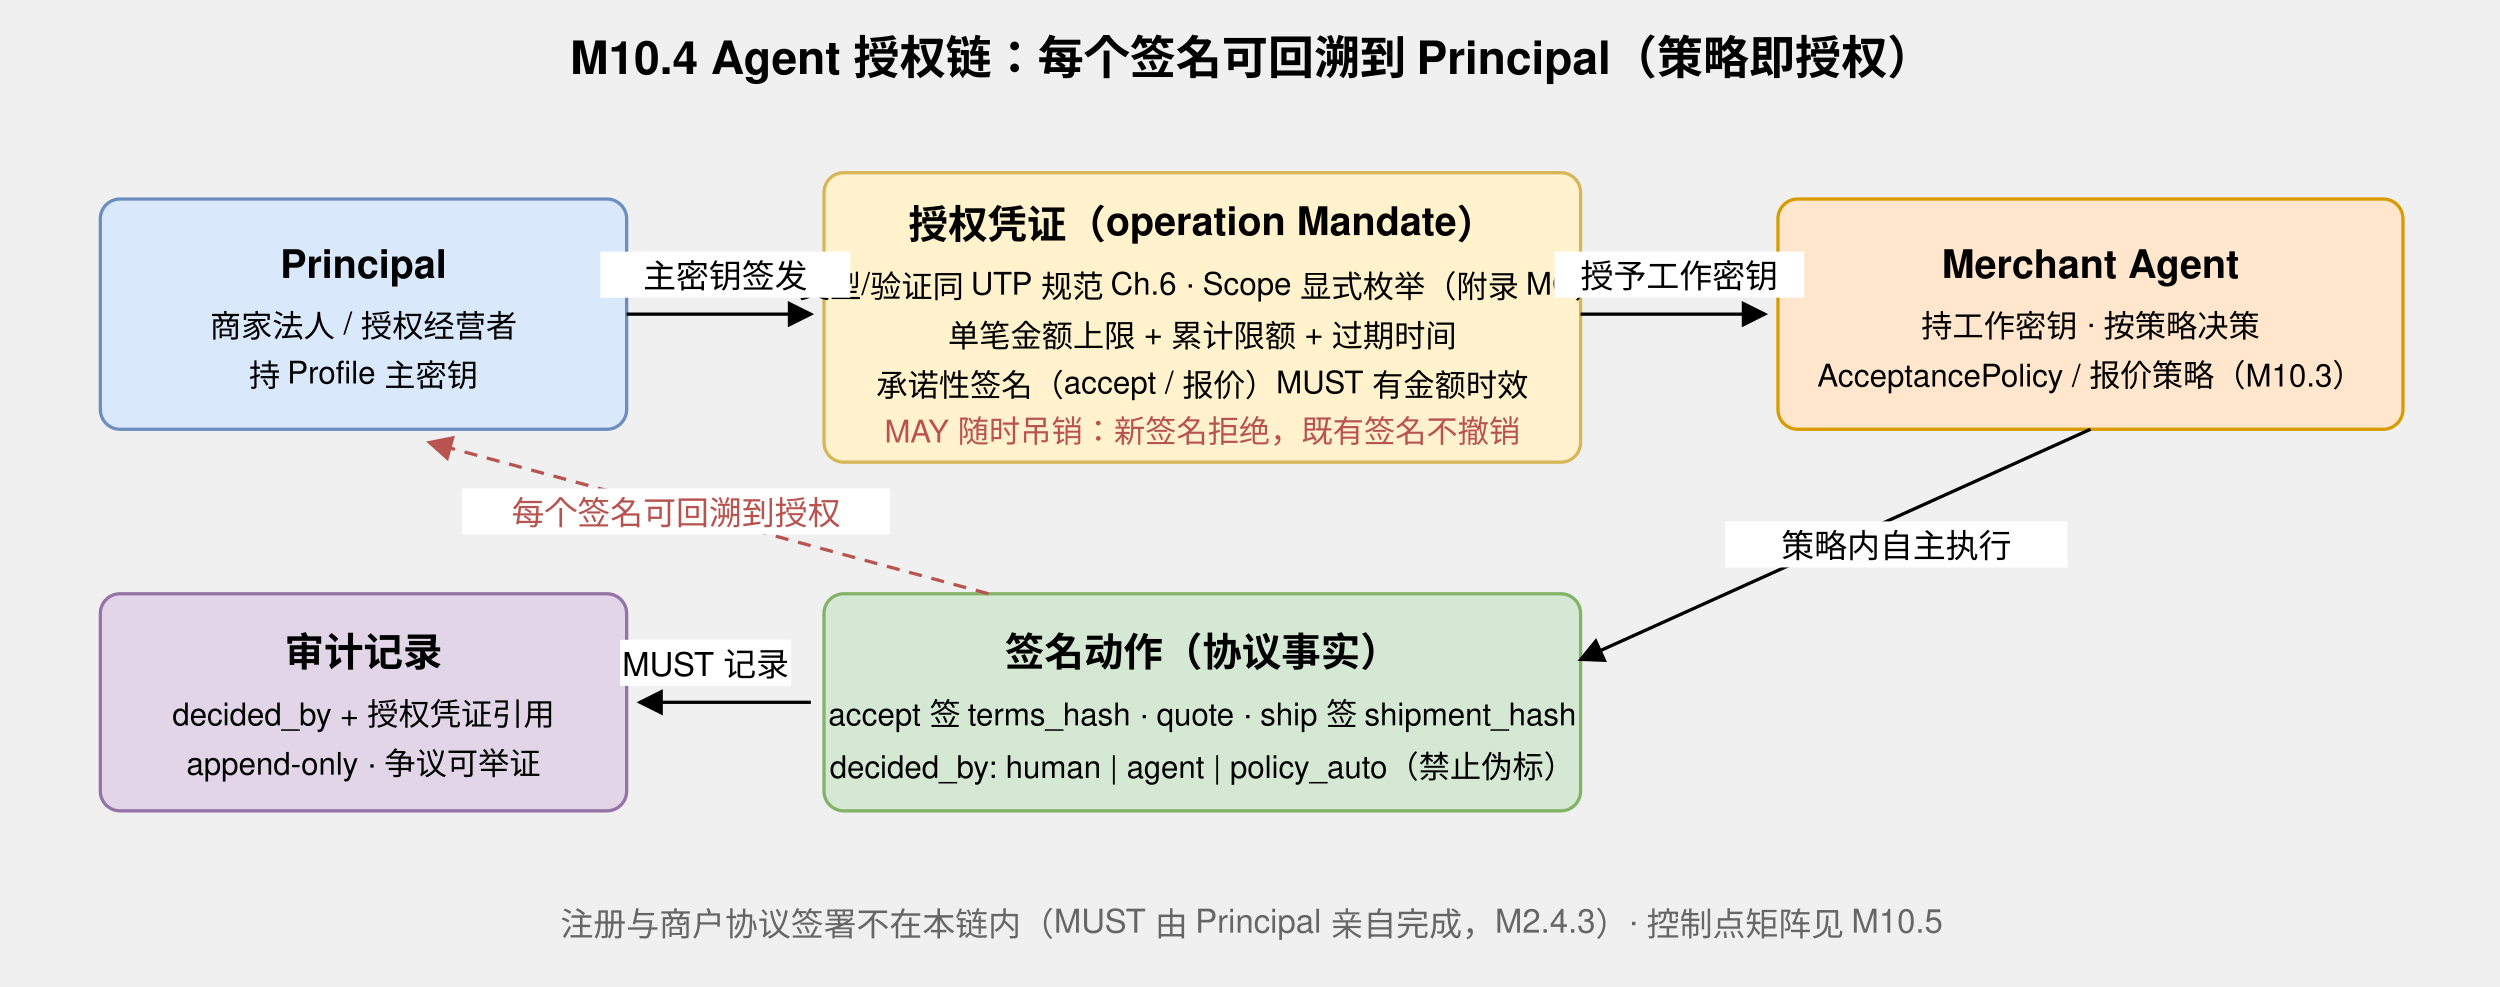
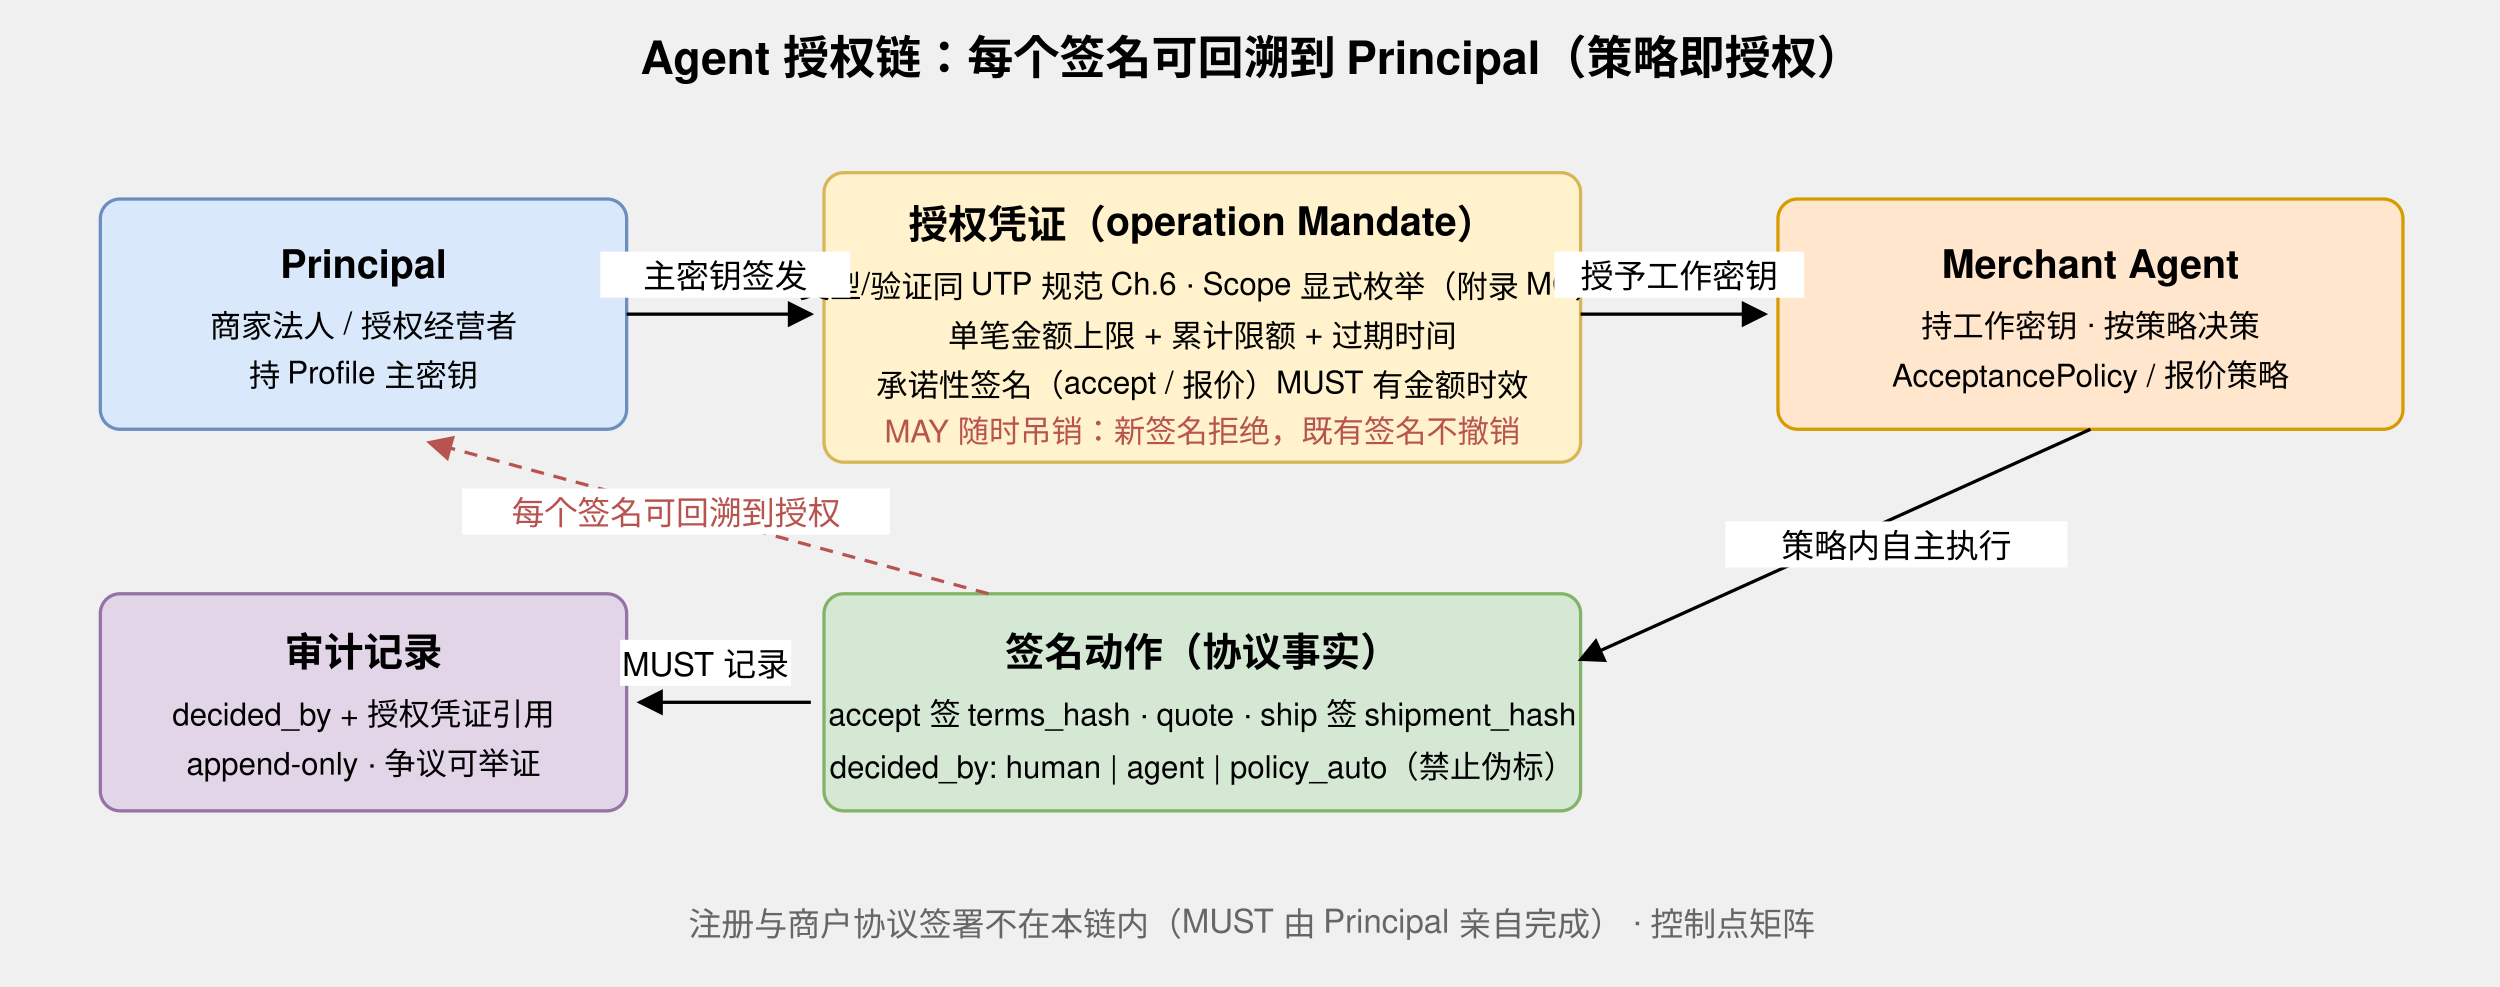
<svg xmlns="http://www.w3.org/2000/svg" version="1.1" width="760px" height="300px" viewBox="-0.5 -0.5 760 300" font-family="Helvetica">
  <defs>
    <marker id="mAuthArrow" markerWidth="10" markerHeight="10" refX="7" refY="4" orient="auto" markerUnits="userSpaceOnUse">
      <path d="M0,0 L8,4 L0,8 Z" fill="rgb(0,0,0)" />
    </marker>
    <marker id="mAuthArrowR" markerWidth="10" markerHeight="10" refX="7" refY="4" orient="auto" markerUnits="userSpaceOnUse">
      <path d="M0,0 L8,4 L0,8 Z" fill="#b85450" />
    </marker>
  </defs>
  <g>
-     <text x="380" y="22" text-anchor="middle" font-size="14" font-weight="bold">M10.4 Agent 授权链：每个签名可回溯到 Principal（策略即授权）</text>
+     <text x="380" y="22" text-anchor="middle" font-size="14" font-weight="bold">Agent 授权链：每个签名可回溯到 Principal（策略即授权）</text>
    <rect x="30" y="60" width="160" height="70" rx="6" fill="#dae8fc" stroke="#6c8ebf" />
    <text x="110" y="84" text-anchor="middle" font-size="12" font-weight="bold">Principal</text>
    <text x="110" y="102" text-anchor="middle" font-size="9.5">商家法人 / 授权经营者</text>
    <text x="110" y="117" text-anchor="middle" font-size="9.5">持 Profile 主密钥</text>
    <rect x="250" y="52" width="230" height="88" rx="6" fill="#fff2cc" stroke="#d6b656" />
    <text x="365" y="72" text-anchor="middle" font-size="12" font-weight="bold">授权凭证（operation Mandate）</text>
    <text x="365" y="90" text-anchor="middle" font-size="9.5">类型/验证同 UTP 规范 Ch.6 · Scope 显式枚举（附录 MC）</text>
    <text x="365" y="105" text-anchor="middle" font-size="9.5">单笔金额上限 + 累计限额 + 过期时间</text>
    <text x="365" y="120" text-anchor="middle" font-size="9.5">承诺性签名（accept / 报价）MUST 有金额时效</text>
    <text x="365" y="134" text-anchor="middle" font-size="9.5" fill="#b85450">MAY 随时吊销：新签名拒绝，既有签名不撤销</text>
    <rect x="540" y="60" width="190" height="70" rx="6" fill="#ffe6cc" stroke="#d79b00" />
    <text x="635" y="84" text-anchor="middle" font-size="12" font-weight="bold">Merchant Agent</text>
    <text x="635" y="102" text-anchor="middle" font-size="9.5">持工作密钥 · 按策略决策</text>
-     <text x="635" y="117" text-anchor="middle" font-size="9.5">AcceptancePolicy / 报价策略（M10.3）</text>
+     <text x="635" y="117" text-anchor="middle" font-size="9.5">AcceptancePolicy / 报价策略</text>
    <path d="M 190 95 L 246 95" fill="none" stroke="rgb(0,0,0)" marker-end="url(#mAuthArrow)" />
    <g font-size="10" text-anchor="middle">
      <rect x="182" y="76" width="76" height="14" fill="#fff" />
      <text x="220" y="87">主密钥签发</text>
    </g>
    <path d="M 480 95 L 536 95" fill="none" stroke="rgb(0,0,0)" marker-end="url(#mAuthArrow)" />
    <g font-size="10" text-anchor="middle">
      <rect x="472" y="76" width="76" height="14" fill="#fff" />
      <text x="510" y="87">授予工作密钥</text>
    </g>
    <rect x="250" y="180" width="230" height="66" rx="6" fill="#d5e8d4" stroke="#82b366" />
    <text x="365" y="202" text-anchor="middle" font-size="12" font-weight="bold">签名动作（协议事实）</text>
    <text x="365" y="220" text-anchor="middle" font-size="9.5">accept 签 terms_hash · quote · ship 签 shipment_hash</text>
    <text x="365" y="236" text-anchor="middle" font-size="9.5">decided_by: human | agent | policy_auto（禁止伪标）</text>
    <path d="M 635 130 L 480 200" fill="none" stroke="rgb(0,0,0)" marker-end="url(#mAuthArrow)" />
    <g font-size="10" text-anchor="middle">
      <rect x="524" y="158" width="104" height="14" fill="#fff" />
      <text x="576" y="169">策略内自主执行</text>
    </g>
    <rect x="30" y="180" width="160" height="66" rx="6" fill="#e1d5e7" stroke="#9673a6" />
    <text x="110" y="202" text-anchor="middle" font-size="12" font-weight="bold">审计记录</text>
    <text x="110" y="220" text-anchor="middle" font-size="9.5">decided_by + 授权凭证引用</text>
    <text x="110" y="235" text-anchor="middle" font-size="9.5">append-only · 争议可举证</text>
    <path d="M 246 213 L 194 213" fill="none" stroke="rgb(0,0,0)" marker-end="url(#mAuthArrow)" />
    <g font-size="10" text-anchor="middle">
      <rect x="188" y="194" width="52" height="14" fill="#fff" />
      <text x="214" y="205">MUST 记录</text>
    </g>
    <path d="M 300 180 L 130 134" fill="none" stroke="#b85450" stroke-dasharray="4 3" marker-end="url(#mAuthArrowR)" />
    <g font-size="10" text-anchor="middle" fill="#b85450">
      <rect x="140" y="148" width="130" height="14" fill="#fff" />
      <text x="205" y="159">每个签名可回溯到授权</text>
    </g>
-     <text x="380" y="284" text-anchor="middle" font-size="10" fill="#666">注册与商户协议签署不在本链内（MUST 由 Principal 亲自完成，M2.4.3）· 控制点矩阵见 M10.5</text>
+     <text x="380" y="284" text-anchor="middle" font-size="10" fill="#666">注册与商户协议签署不在本链内（MUST 由 Principal 亲自完成） · 控制点矩阵</text>
  </g>
</svg>
